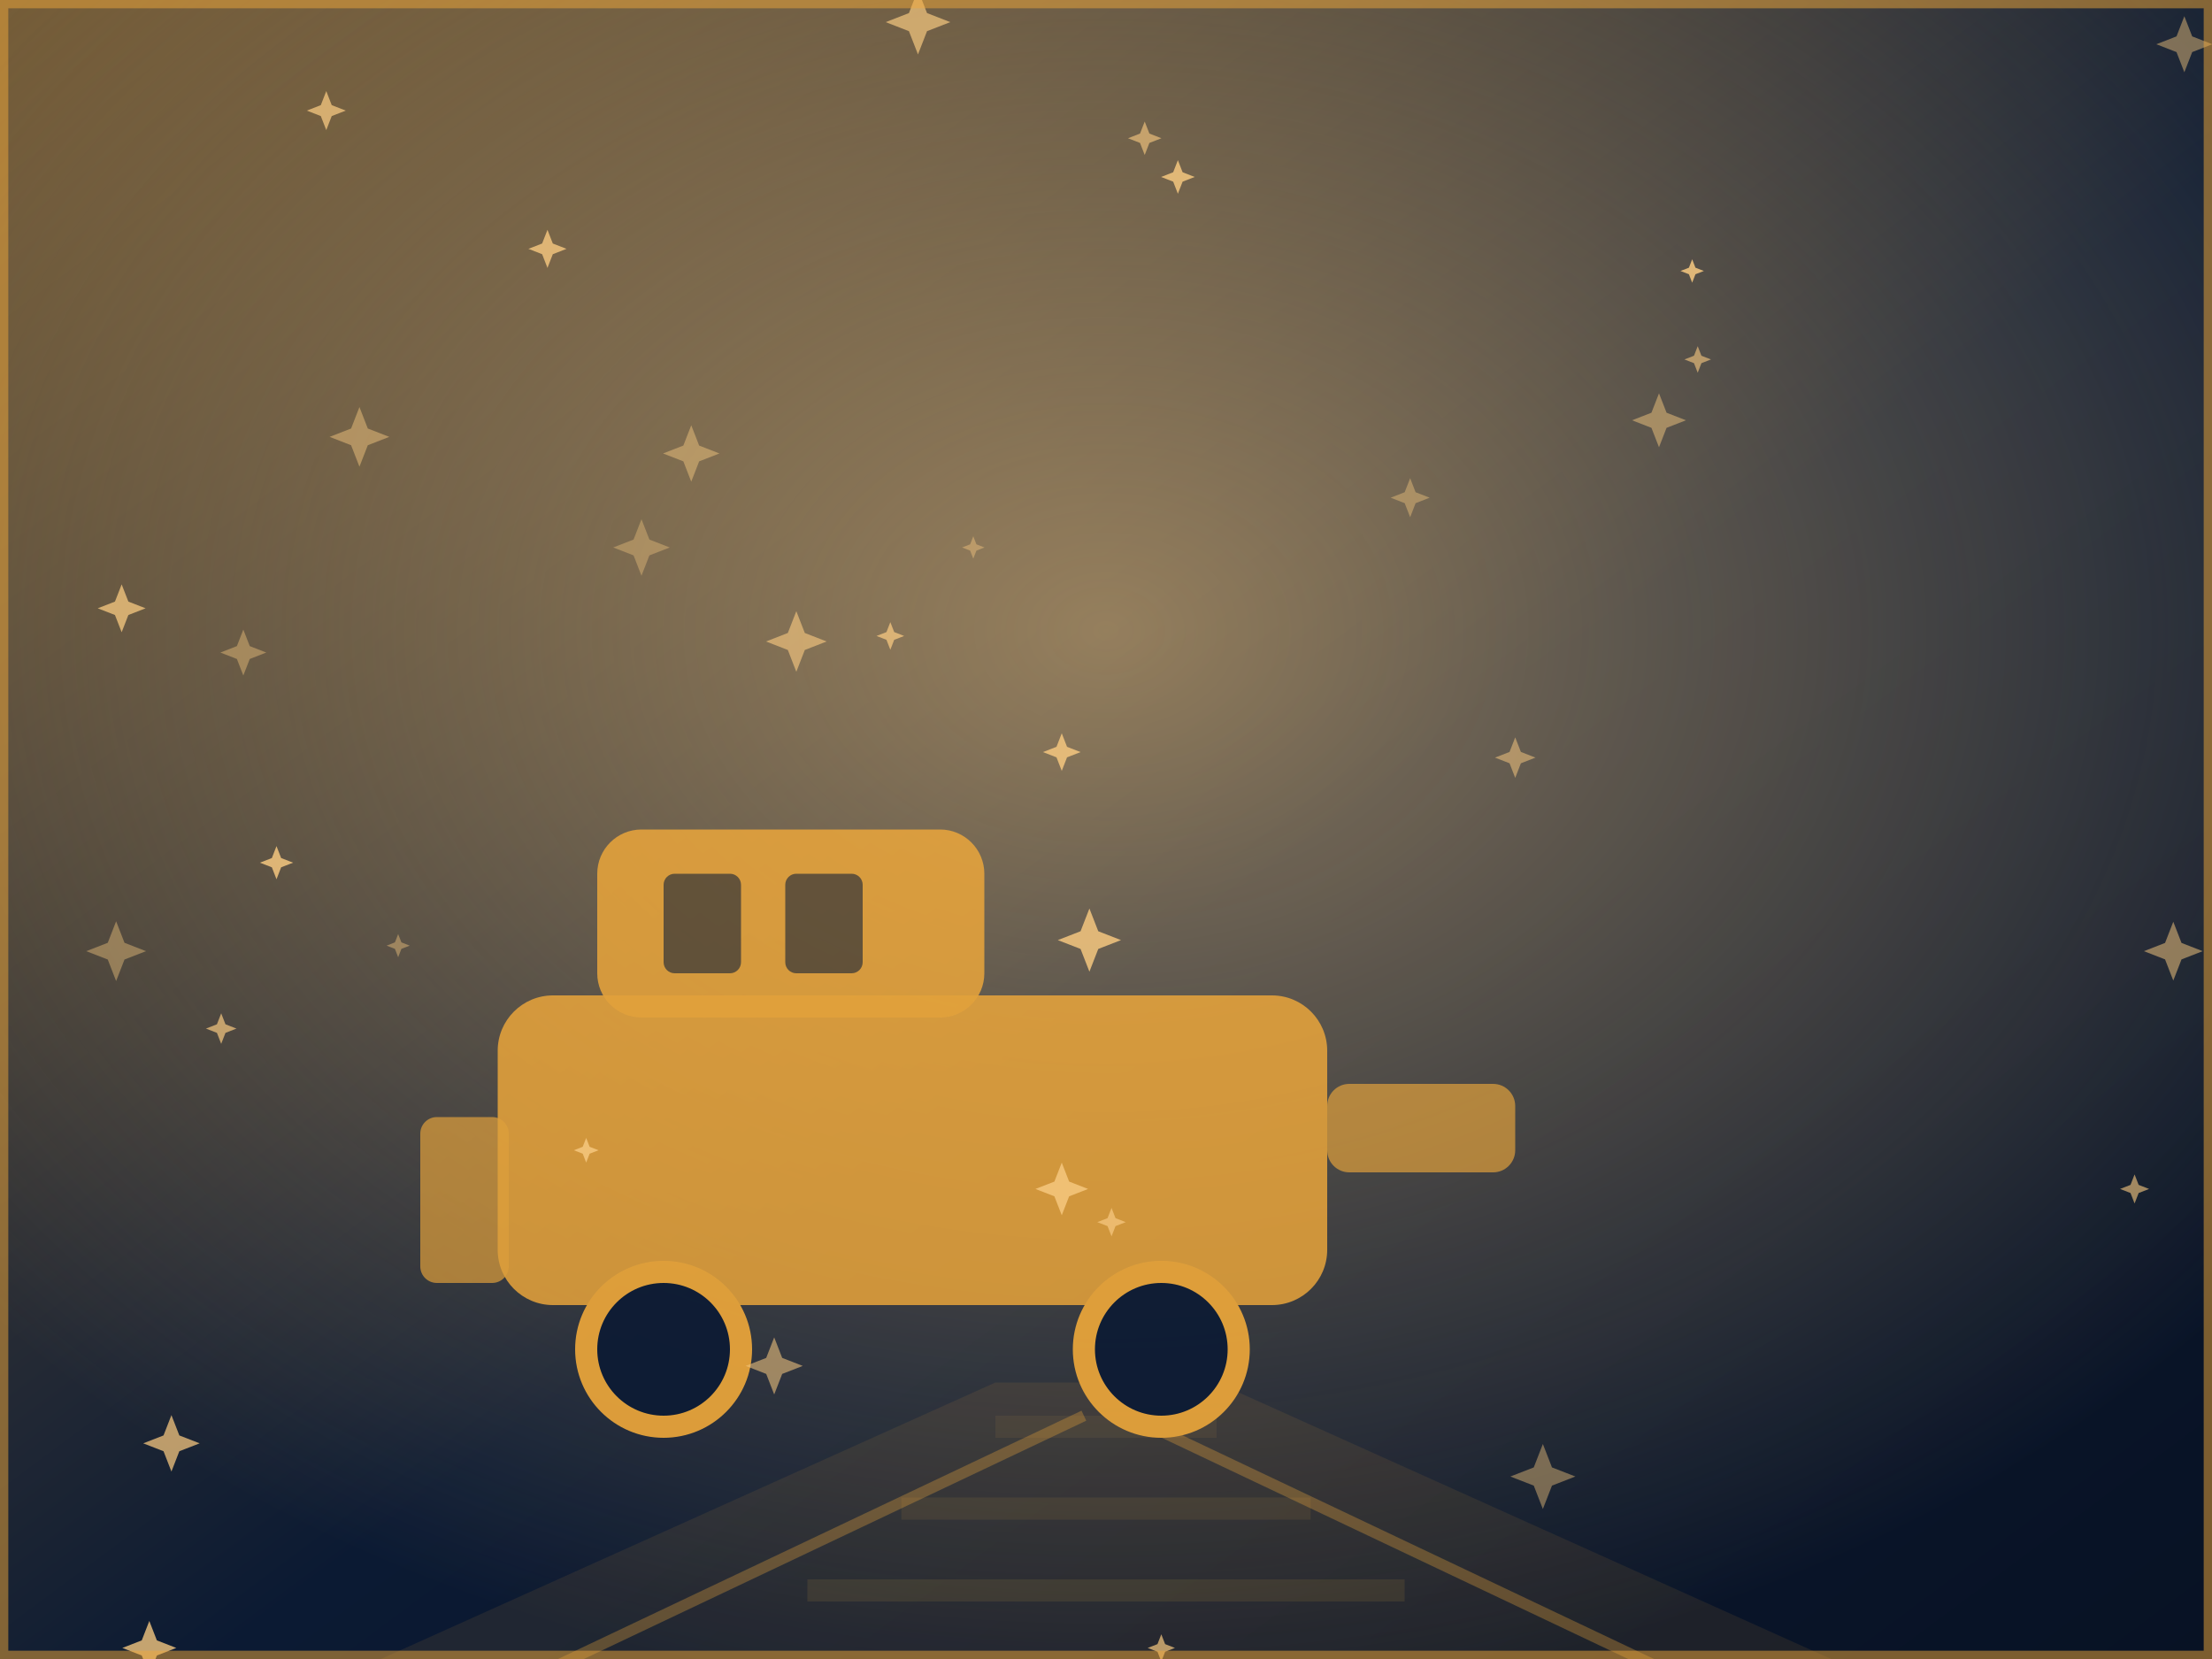
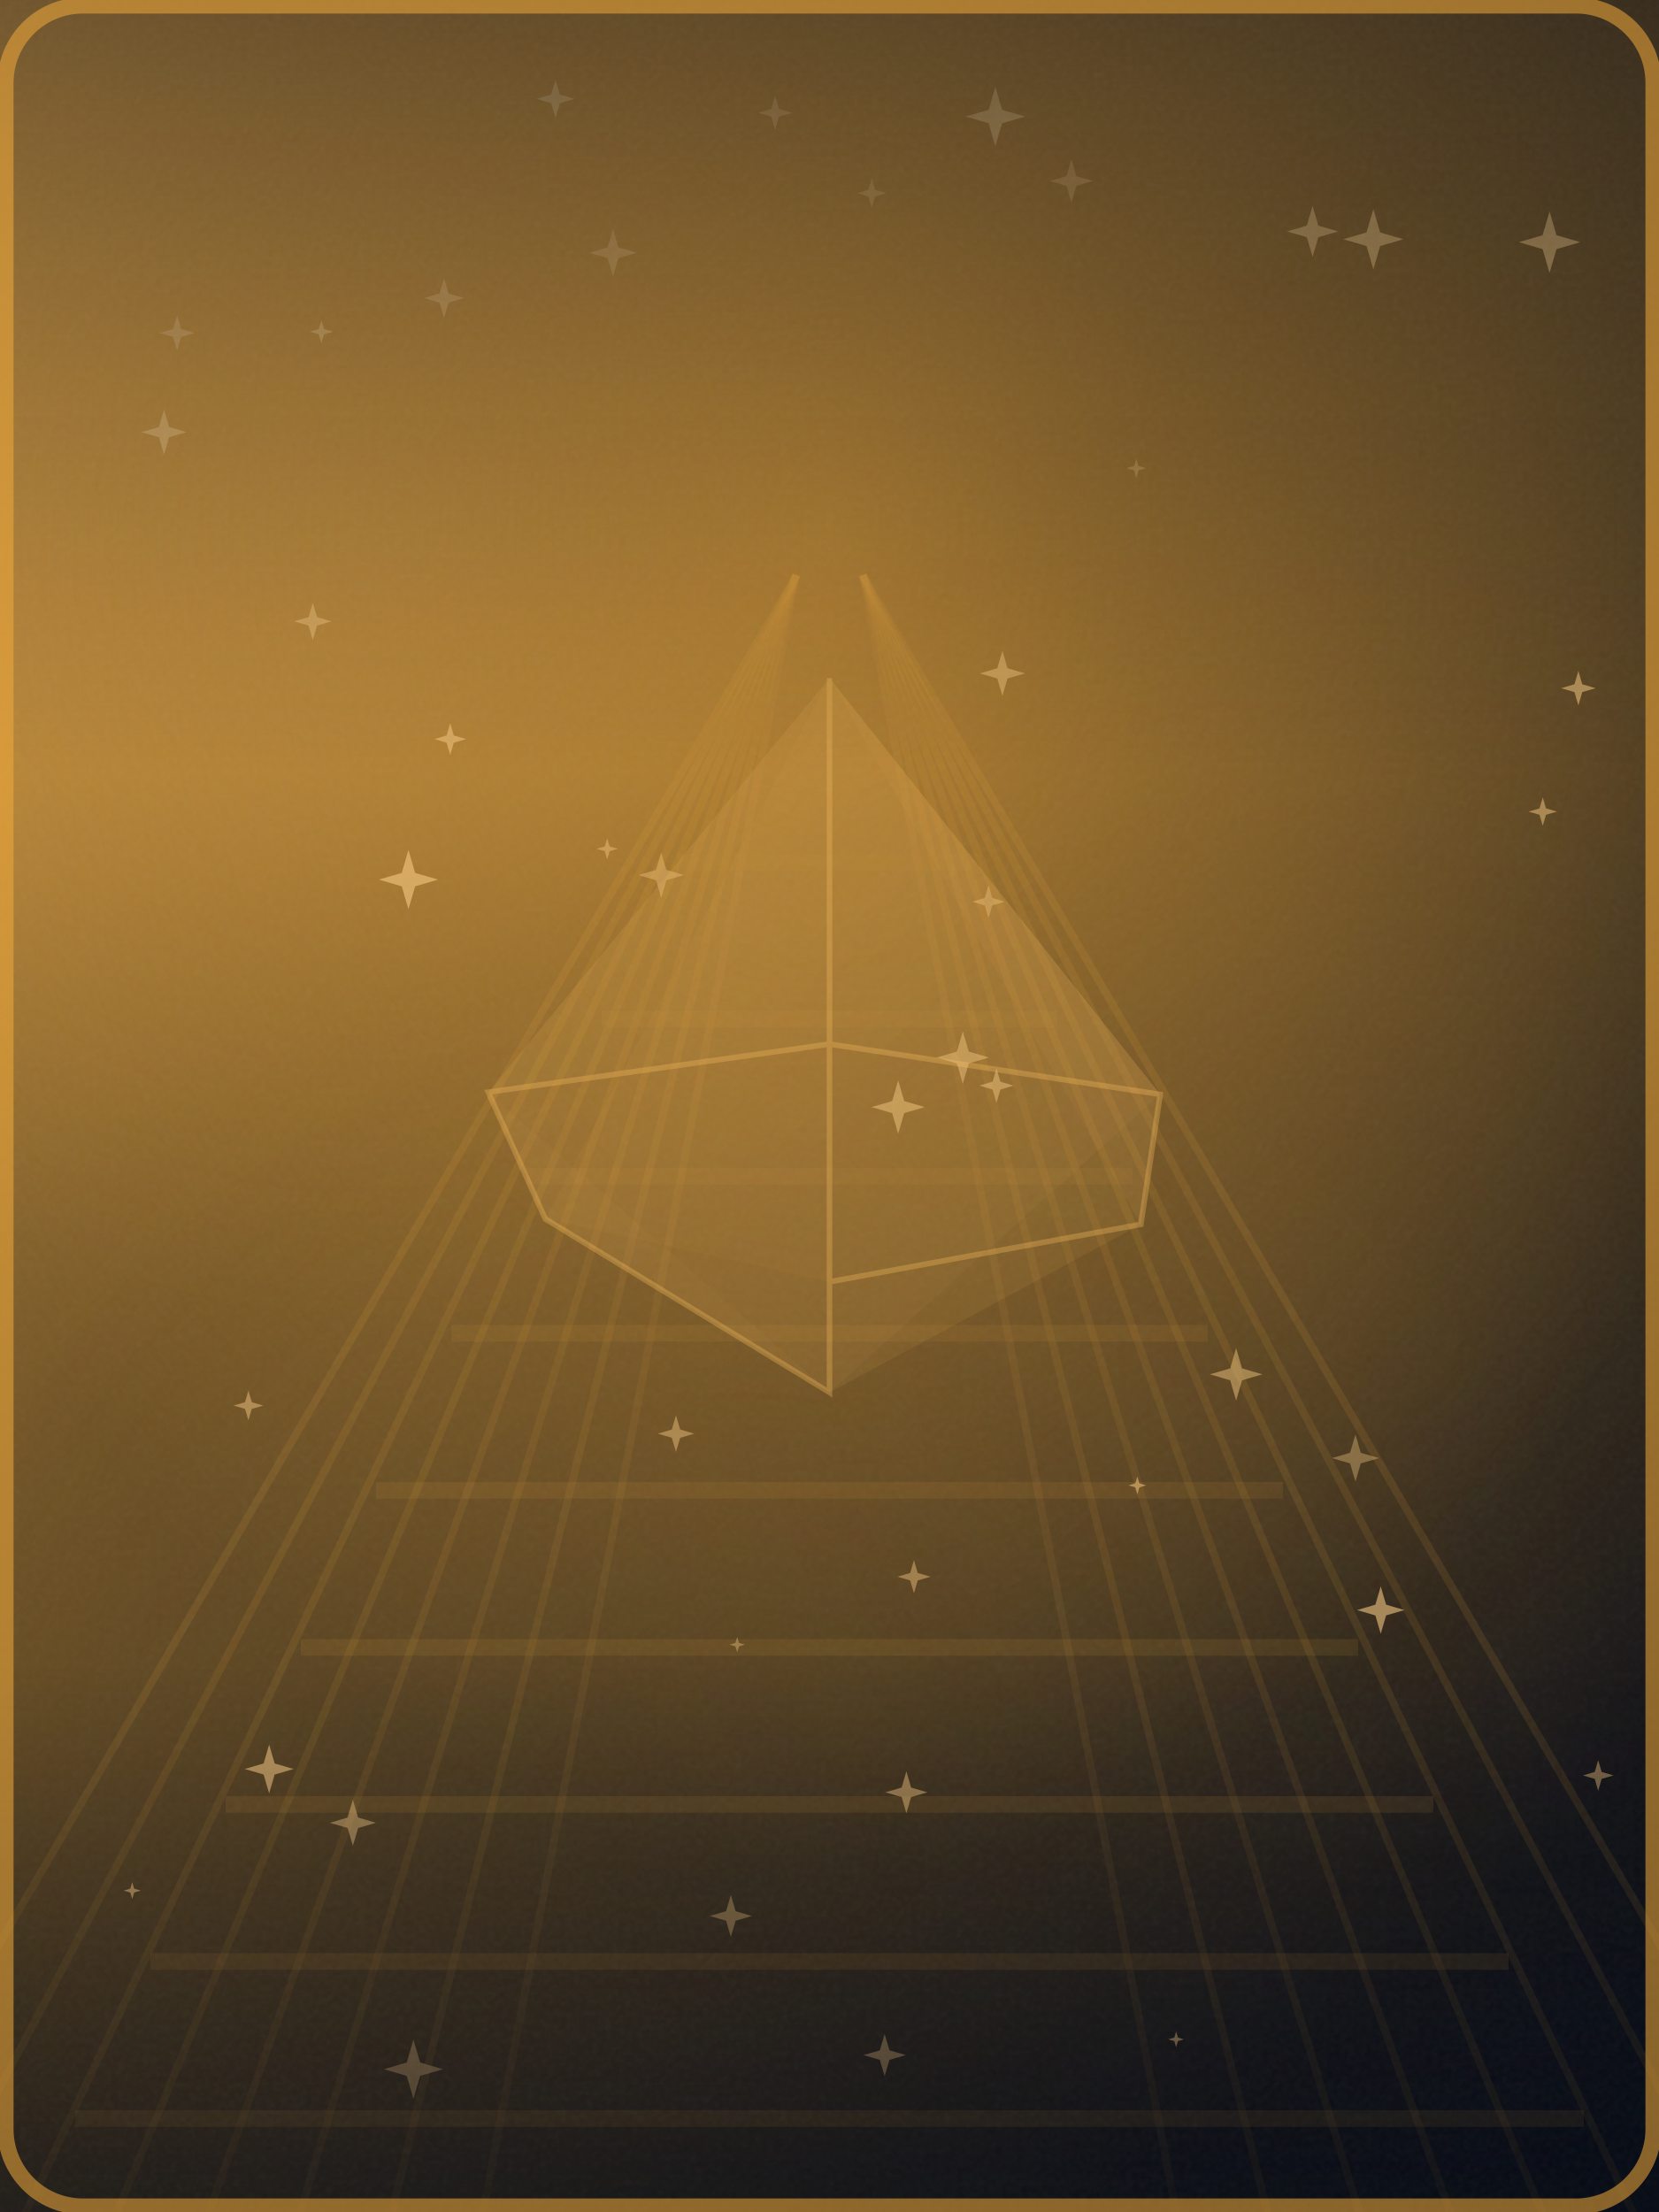
- <svg xmlns="http://www.w3.org/2000/svg" viewBox="0 0 400 300" width="400" height="300" role="img" aria-label="Légendaire">
+ <svg xmlns="http://www.w3.org/2000/svg" viewBox="0 0 300 400" width="300" height="400" role="img" aria-label="Légendaire">
  <defs>
-     <linearGradient id="bg-legendary" x1="0" y1="0" x2="1" y2="1">
-       <stop offset="0%" stop-color="#725a36" />
-       <stop offset="55%" stop-color="#0B1A33" />
-       <stop offset="100%" stop-color="#081224" />
+     <linearGradient id="bg-legendary" x1="0" y1="0" x2="0.7" y2="1">
+       <stop offset="0%" stop-color="#f1b04a" />
+       <stop offset="45%" stop-color="#6f5225" />
+       <stop offset="100%" stop-color="#060a14" />
    </linearGradient>
-     <radialGradient id="glow-legendary" cx="50%" cy="38%" r="65%">
-       <stop offset="0%" stop-color="#f5c77f" stop-opacity="0.55" />
-       <stop offset="100%" stop-color="#f5c77f" stop-opacity="0" />
+     <radialGradient id="vp-glow-legendary" cx="50%" cy="24%" r="60%">
+       <stop offset="0%" stop-color="#F0A93A" stop-opacity="0.52" />
+       <stop offset="100%" stop-color="#F0A93A" stop-opacity="0" />
    </radialGradient>
+     <radialGradient id="blob-legendary-0" cx="50%" cy="50%" r="50%">
+       <stop offset="0%" stop-color="#f3ba61" stop-opacity="0.35" />
+       <stop offset="100%" stop-color="#F0A93A" stop-opacity="0" />
+     </radialGradient>
+     <radialGradient id="blob-legendary-1" cx="50%" cy="50%" r="50%">
+       <stop offset="0%" stop-color="#F0A93A" stop-opacity="0.28" />
+       <stop offset="100%" stop-color="#F0A93A" stop-opacity="0" />
+     </radialGradient>
+     <radialGradient id="blob-legendary-2" cx="50%" cy="50%" r="50%">
+       <stop offset="0%" stop-color="#ac7d34" stop-opacity="0.4" />
+       <stop offset="100%" stop-color="#F0A93A" stop-opacity="0" />
+     </radialGradient>
+     <filter id="grain-legendary">
+       <feTurbulence type="fractalNoise" baseFrequency="0.85" numOctaves="2" stitchTiles="stitch" result="noise" />
+       <feColorMatrix in="noise" type="saturate" values="0" />
+     </filter>
+     <linearGradient id="vignette-legendary" x1="0" y1="0" x2="0" y2="1">
+       <stop offset="0%" stop-color="#060a14" stop-opacity="0.55" />
+       <stop offset="35%" stop-color="#060a14" stop-opacity="0" />
+       <stop offset="75%" stop-color="#060a14" stop-opacity="0" />
+       <stop offset="100%" stop-color="#060a14" stop-opacity="0.6" />
+     </linearGradient>
  </defs>
-   <rect width="400" height="300" fill="url(#bg-legendary)" />
-   <rect width="400" height="300" fill="url(#glow-legendary)" />
+   <rect width="300" height="400" fill="url(#bg-legendary)" />
+   <circle cx="68.1" cy="97.8" r="140.0" fill="url(#blob-legendary-0)" opacity="0.50" />
+   <circle cx="250.3" cy="240.6" r="152.0" fill="url(#blob-legendary-1)" opacity="0.40" />
+   <circle cx="135.7" cy="337.8" r="164.0" fill="url(#blob-legendary-2)" opacity="0.30" />
+   <rect width="300" height="400" fill="url(#vp-glow-legendary)" />
  <g opacity="0.9">
-     <path d="M -20 340 L 180 250 L 220 250 L 420 340 Z" fill="#F0A93A" opacity="0.10" />
-     <line x1="40" y1="330" x2="196" y2="256" stroke="#F0A93A" stroke-width="2" opacity="0.35" />
-     <line x1="360" y1="330" x2="204" y2="256" stroke="#F0A93A" stroke-width="2" opacity="0.35" />
-     <rect x="95" y="330" width="210" height="4" fill="#F0A93A" opacity="0.18" />
-     <rect x="112" y="315.2" width="176" height="4" fill="#F0A93A" opacity="0.16" />
-     <rect x="129" y="300.4" width="142" height="4" fill="#F0A93A" opacity="0.14" />
-     <rect x="146" y="285.6" width="108" height="4" fill="#F0A93A" opacity="0.12" />
-     <rect x="163" y="270.8" width="74" height="4" fill="#F0A93A" opacity="0.1" />
-     <rect x="180" y="256" width="40" height="4" fill="#F0A93A" opacity="0.08" />
-     <g transform="translate(90,150)">
-       <rect x="0" y="30" width="150" height="56" rx="10" fill="#F0A93A" opacity="0.9" />
-       <rect x="18" y="0" width="70" height="34" rx="8" fill="#F0A93A" opacity="0.9" />
-       <circle cx="30" cy="94" r="14" fill="#0B1A33" stroke="#F0A93A" stroke-width="4" />
-       <circle cx="120" cy="94" r="14" fill="#0B1A33" stroke="#F0A93A" stroke-width="4" />
-       <rect x="150" y="46" width="34" height="16" rx="4" fill="#F0A93A" opacity="0.7" />
-       <rect x="-14" y="52" width="16" height="30" rx="3" fill="#F0A93A" opacity="0.7" />
-       <rect x="30" y="8" width="14" height="18" rx="2" fill="#0B1A33" opacity="0.6" />
-       <rect x="52" y="8" width="14" height="18" rx="2" fill="#0B1A33" opacity="0.6" />
-     </g>
+     <line x1="83.5" y1="420" x2="144" y2="104" stroke="#F0A93A" stroke-width="1.4" opacity="0.08" />
+     <line x1="216.5" y1="420" x2="156" y2="104" stroke="#F0A93A" stroke-width="1.4" opacity="0.08" />
+     <line x1="65.9" y1="420" x2="144" y2="104" stroke="#F0A93A" stroke-width="1.4" opacity="0.09" />
+     <line x1="234.1" y1="420" x2="156" y2="104" stroke="#F0A93A" stroke-width="1.4" opacity="0.09" />
+     <line x1="48.2" y1="420" x2="144" y2="104" stroke="#F0A93A" stroke-width="1.4" opacity="0.09" />
+     <line x1="251.8" y1="420" x2="156" y2="104" stroke="#F0A93A" stroke-width="1.4" opacity="0.09" />
+     <line x1="30.6" y1="420" x2="144" y2="104" stroke="#F0A93A" stroke-width="1.4" opacity="0.10" />
+     <line x1="269.4" y1="420" x2="156" y2="104" stroke="#F0A93A" stroke-width="1.4" opacity="0.10" />
+     <line x1="12.9" y1="420" x2="144" y2="104" stroke="#F0A93A" stroke-width="1.4" opacity="0.11" />
+     <line x1="287.1" y1="420" x2="156" y2="104" stroke="#F0A93A" stroke-width="1.4" opacity="0.11" />
+     <line x1="-4.7" y1="420" x2="144" y2="104" stroke="#F0A93A" stroke-width="1.4" opacity="0.12" />
+     <line x1="304.7" y1="420" x2="156" y2="104" stroke="#F0A93A" stroke-width="1.4" opacity="0.12" />
+     <line x1="-22.4" y1="420" x2="144" y2="104" stroke="#F0A93A" stroke-width="1.4" opacity="0.12" />
+     <line x1="322.4" y1="420" x2="156" y2="104" stroke="#F0A93A" stroke-width="1.4" opacity="0.12" />
+     <line x1="-40.0" y1="420" x2="144" y2="104" stroke="#F0A93A" stroke-width="1.4" opacity="0.13" />
+     <line x1="340.0" y1="420" x2="156" y2="104" stroke="#F0A93A" stroke-width="1.4" opacity="0.13" />
+     <rect x="0.0" y="410.0" width="300.0" height="3" fill="#F0A93A" opacity="0.17" />
+     <rect x="13.6" y="381.6" width="272.8" height="3" fill="#F0A93A" opacity="0.16" />
+     <rect x="27.2" y="353.2" width="245.6" height="3" fill="#F0A93A" opacity="0.14" />
+     <rect x="40.8" y="324.8" width="218.4" height="3" fill="#F0A93A" opacity="0.13" />
+     <rect x="54.4" y="296.4" width="191.2" height="3" fill="#F0A93A" opacity="0.11" />
+     <rect x="68.0" y="268.0" width="164.0" height="3" fill="#F0A93A" opacity="0.10" />
+     <rect x="81.6" y="239.6" width="136.8" height="3" fill="#F0A93A" opacity="0.09" />
+     <rect x="95.2" y="211.2" width="109.6" height="3" fill="#F0A93A" opacity="0.07" />
+     <rect x="108.8" y="182.8" width="82.4" height="3" fill="#F0A93A" opacity="0.06" />
+     <rect x="122.4" y="154.4" width="55.2" height="3" fill="#F0A93A" opacity="0.04" />
  </g>
-   <g transform="translate(27 298)" opacity="0.79">
-     <path d="M0 -4.881 L1.367 -1.367 L4.881 0 L1.367 1.367 L0 4.881 L-1.367 1.367 L-4.881 0 L-1.367 -1.367 Z" fill="#f5c77f" />
+   <g>
+     <path d="M150.0 122.6 L150.0 231.8 L206.3 221.4 Z" fill="#f2b658" opacity="0.05" />
+     <path d="M150.0 251.8 L150.0 231.8 L206.3 221.4 Z" fill="#f2b658" opacity="0.03" />
+     <path d="M150.0 122.6 L206.3 221.4 L209.8 197.9 Z" fill="#f2b658" opacity="0.10" />
+     <path d="M150.0 251.8 L206.3 221.4 L209.8 197.9 Z" fill="#f2b658" opacity="0.07" />
+     <path d="M150.0 122.6 L209.8 197.9 L150.0 188.8 Z" fill="#f2b658" opacity="0.15" />
+     <path d="M150.0 251.8 L209.8 197.9 L150.0 188.8 Z" fill="#f2b658" opacity="0.11" />
+     <path d="M150.0 122.6 L150.0 188.8 L88.3 197.5 Z" fill="#f2b658" opacity="0.05" />
+     <path d="M150.0 251.8 L150.0 188.8 L88.3 197.5 Z" fill="#f2b658" opacity="0.03" />
+     <path d="M150.0 122.6 L88.3 197.5 L98.6 220.4 Z" fill="#f2b658" opacity="0.10" />
+     <path d="M150.0 251.8 L88.3 197.5 L98.6 220.4 Z" fill="#f2b658" opacity="0.07" />
+     <path d="M150.0 122.6 L98.6 220.4 L150.0 231.8 Z" fill="#f2b658" opacity="0.15" />
+     <path d="M150.0 251.8 L98.6 220.4 L150.0 231.8 Z" fill="#f2b658" opacity="0.11" />
+     <path d="M150.0 122.6 L150.0 231.8 L206.3 221.4 L209.8 197.9 L150.0 188.8 L88.3 197.5 L98.6 220.4 L150.0 251.8 Z" fill="none" stroke="#f2b658" stroke-width="1" opacity="0.35" />
  </g>
-   <g transform="translate(21 172)" opacity="0.42">
-     <path d="M0 -5.404 L1.513 -1.513 L5.404 0 L1.513 1.513 L0 5.404 L-1.513 1.513 L-5.404 0 L-1.513 -1.513 Z" fill="#f5c77f" />
+   <g>
+     <path d="M178.75 160.10 L179.43 162.39 L181.72 163.06 L179.43 163.73 L178.75 166.02 L178.08 163.73 L175.79 163.06 L178.08 162.39 Z" fill="#f5c77f" opacity="0.39" />
+     <path d="M245.11 259.41 L246.07 262.71 L249.37 263.67 L246.07 264.63 L245.11 267.93 L244.14 264.63 L240.85 263.67 L244.14 262.71 Z" fill="#f5c77f" opacity="0.37" />
+     <path d="M73.86 153.71 L75.07 157.85 L79.21 159.06 L75.07 160.28 L73.86 164.42 L72.65 160.28 L68.51 159.06 L72.65 157.85 Z" fill="#f5c77f" opacity="0.61" />
+     <path d="M109.80 151.59 L110.23 153.06 L111.71 153.49 L110.23 153.92 L109.80 155.39 L109.37 153.92 L107.90 153.49 L109.37 153.06 Z" fill="#f5c77f" opacity="0.45" />
+     <path d="M58.11 57.86 L58.59 59.50 L60.23 59.98 L58.59 60.45 L58.11 62.09 L57.64 60.45 L56.00 59.98 L57.64 59.50 Z" fill="#f5c77f" opacity="0.63" />
+     <path d="M56.56 108.99 L57.33 111.60 L59.93 112.36 L57.33 113.12 L56.56 115.73 L55.80 113.12 L53.20 112.36 L55.80 111.60 Z" fill="#f5c77f" opacity="0.52" />
+     <path d="M122.24 255.95 L122.99 258.50 L125.54 259.25 L122.99 260.00 L122.24 262.55 L121.49 260.00 L118.94 259.25 L121.49 258.50 Z" fill="#f5c77f" opacity="0.45" />
+     <path d="M140.17 17.35 L140.86 19.72 L143.23 20.41 L140.86 21.10 L140.17 23.46 L139.48 21.10 L137.12 20.41 L139.48 19.72 Z" fill="#f5c77f" opacity="0.48" />
+     <path d="M81.41 130.77 L82.06 133.00 L84.30 133.65 L82.06 134.30 L81.41 136.53 L80.76 134.30 L78.53 133.65 L80.76 133.00 Z" fill="#f5c77f" opacity="0.57" />
+     <path d="M23.91 340.34 L24.26 341.53 L25.45 341.88 L24.26 342.23 L23.91 343.42 L23.56 342.23 L22.37 341.88 L23.56 341.53 Z" fill="#f5c77f" opacity="0.64" />
+     <path d="M280.21 38.24 L281.46 42.54 L285.76 43.79 L281.46 45.05 L280.21 49.34 L278.95 45.05 L274.66 43.79 L278.95 42.54 Z" fill="#f5c77f" opacity="0.64" />
+     <path d="M44.92 251.48 L45.53 253.56 L47.60 254.17 L45.53 254.77 L44.92 256.85 L44.31 254.77 L42.24 254.17 L44.31 253.56 Z" fill="#f5c77f" opacity="0.48" />
+     <path d="M278.98 144.19 L279.56 146.18 L281.54 146.76 L279.56 147.34 L278.98 149.33 L278.40 147.34 L276.41 146.76 L278.40 146.18 Z" fill="#f5c77f" opacity="0.50" />
+     <path d="M174.11 186.50 L175.18 190.16 L178.84 191.23 L175.18 192.30 L174.11 195.96 L173.04 192.30 L169.38 191.23 L173.04 190.16 Z" fill="#f5c77f" opacity="0.46" />
+     <path d="M74.76 368.84 L75.97 372.97 L80.09 374.18 L75.97 375.38 L74.76 379.51 L73.55 375.38 L69.42 374.18 L73.55 372.97 Z" fill="#f5c77f" opacity="0.46" />
+     <path d="M162.42 195.38 L163.51 199.11 L167.23 200.20 L163.51 201.28 L162.42 205.01 L161.33 201.28 L157.61 200.20 L161.33 199.11 Z" fill="#f5c77f" opacity="0.49" />
+     <path d="M180.20 193.21 L180.90 195.61 L183.30 196.31 L180.90 197.02 L180.20 199.42 L179.49 197.02 L177.09 196.31 L179.49 195.61 Z" fill="#f5c77f" opacity="0.48" />
+     <path d="M133.31 295.99 L133.63 297.08 L134.72 297.40 L133.63 297.72 L133.31 298.81 L132.99 297.72 L131.90 297.40 L132.99 297.08 Z" fill="#f5c77f" opacity="0.38" />
+     <path d="M181.27 117.68 L182.19 120.84 L185.36 121.77 L182.19 122.69 L181.27 125.85 L180.34 122.69 L177.18 121.77 L180.34 120.84 Z" fill="#f5c77f" opacity="0.49" />
+     <path d="M285.42 121.33 L286.12 123.74 L288.54 124.45 L286.12 125.15 L285.42 127.57 L284.71 125.15 L282.30 124.45 L284.71 123.74 Z" fill="#f5c77f" opacity="0.58" />
+     <path d="M163.90 320.31 L164.76 323.25 L167.70 324.11 L164.76 324.96 L163.90 327.90 L163.05 324.96 L160.11 324.11 L163.05 323.25 Z" fill="#f5c77f" opacity="0.52" />
+     <path d="M29.66 74.07 L30.58 77.22 L33.73 78.14 L30.58 79.06 L29.66 82.22 L28.74 79.06 L25.59 78.14 L28.74 77.22 Z" fill="#f5c77f" opacity="0.60" />
+     <path d="M205.67 266.98 L206.03 268.23 L207.28 268.60 L206.03 268.97 L205.67 270.22 L205.30 268.97 L204.05 268.60 L205.30 268.23 Z" fill="#f5c77f" opacity="0.52" />
+     <path d="M100.45 14.43 L101.23 17.09 L103.88 17.87 L101.23 18.65 L100.45 21.31 L99.67 18.65 L97.01 17.87 L99.67 17.09 Z" fill="#f5c77f" opacity="0.65" />
+     <path d="M32.04 57.04 L32.75 59.50 L35.21 60.21 L32.75 60.93 L32.04 63.38 L31.32 60.93 L28.87 60.21 L31.32 59.50 Z" fill="#f5c77f" opacity="0.51" />
+     <path d="M110.85 41.42 L111.82 44.74 L115.14 45.71 L111.82 46.68 L110.85 50.00 L109.88 46.68 L106.57 45.71 L109.88 44.74 Z" fill="#f5c77f" opacity="0.43" />
+     <path d="M48.67 315.48 L49.67 318.89 L53.09 319.89 L49.67 320.89 L48.67 324.31 L47.67 320.89 L44.25 319.89 L47.67 318.89 Z" fill="#f5c77f" opacity="0.63" />
+     <path d="M159.97 367.81 L160.84 370.76 L163.79 371.62 L160.84 372.49 L159.97 375.44 L159.11 372.49 L156.15 371.62 L159.11 370.76 Z" fill="#f5c77f" opacity="0.49" />
+     <path d="M248.34 37.83 L249.57 42.03 L253.77 43.26 L249.57 44.49 L248.34 48.69 L247.11 44.49 L242.91 43.26 L247.11 42.03 Z" fill="#f5c77f" opacity="0.63" />
+     <path d="M212.68 367.36 L213.01 368.46 L214.11 368.78 L213.01 369.10 L212.68 370.20 L212.36 369.10 L211.26 368.78 L212.36 368.46 Z" fill="#f5c77f" opacity="0.62" />
+     <path d="M132.16 342.67 L133.02 345.61 L135.96 346.47 L133.02 347.33 L132.16 350.26 L131.30 347.33 L128.36 346.47 L131.30 345.61 Z" fill="#f5c77f" opacity="0.42" />
+     <path d="M193.74 28.83 L194.62 31.85 L197.63 32.73 L194.62 33.61 L193.74 36.62 L192.86 33.61 L189.84 32.73 L192.86 31.85 Z" fill="#f5c77f" opacity="0.39" />
+     <path d="M157.64 32.26 L158.24 34.32 L160.31 34.93 L158.24 35.53 L157.64 37.59 L157.04 35.53 L154.98 34.93 L157.04 34.32 Z" fill="#f5c77f" opacity="0.38" />
+     <path d="M119.57 154.13 L120.50 157.31 L123.68 158.24 L120.50 159.17 L119.57 162.35 L118.64 159.17 L115.46 158.24 L118.64 157.31 Z" fill="#f5c77f" opacity="0.39" />
+     <path d="M249.68 286.87 L250.65 290.18 L253.96 291.15 L250.65 292.12 L249.68 295.43 L248.71 292.12 L245.40 291.15 L248.71 290.18 Z" fill="#f5c77f" opacity="0.60" />
+     <path d="M80.30 50.27 L81.12 53.07 L83.93 53.89 L81.12 54.71 L80.30 57.52 L79.48 54.71 L76.67 53.89 L79.48 53.07 Z" fill="#f5c77f" opacity="0.51" />
+     <path d="M179.99 15.72 L181.21 19.86 L185.35 21.07 L181.21 22.29 L179.99 26.43 L178.78 22.29 L174.64 21.07 L178.78 19.86 Z" fill="#f5c77f" opacity="0.63" />
+     <path d="M63.81 325.44 L64.76 328.67 L67.99 329.62 L64.76 330.56 L63.81 333.79 L62.87 330.56 L59.64 329.62 L62.87 328.67 Z" fill="#f5c77f" opacity="0.50" />
+     <path d="M205.49 82.92 L205.88 84.26 L207.23 84.66 L205.88 85.05 L205.49 86.40 L205.10 85.05 L203.75 84.66 L205.10 84.26 Z" fill="#f5c77f" opacity="0.35" />
+     <path d="M289.00 318.29 L289.63 320.43 L291.77 321.05 L289.63 321.68 L289.00 323.81 L288.38 321.68 L286.24 321.05 L288.38 320.43 Z" fill="#f5c77f" opacity="0.46" />
+     <path d="M237.36 37.24 L238.40 40.81 L241.97 41.85 L238.40 42.89 L237.36 46.46 L236.32 42.89 L232.75 41.85 L236.32 40.81 Z" fill="#f5c77f" opacity="0.60" />
+     <path d="M165.27 282.12 L165.95 284.44 L168.27 285.12 L165.95 285.80 L165.27 288.12 L164.59 285.80 L162.27 285.12 L164.59 284.44 Z" fill="#f5c77f" opacity="0.44" />
+     <path d="M223.53 243.78 L224.60 247.45 L228.27 248.52 L224.60 249.60 L223.53 253.27 L222.46 249.60 L218.79 248.52 L222.46 247.45 Z" fill="#f5c77f" opacity="0.47" />
  </g>
-   <g transform="translate(393 172)" opacity="0.52">
-     <path d="M0 -5.318 L1.489 -1.489 L5.318 0 L1.489 1.489 L0 5.318 L-1.489 1.489 L-5.318 0 L-1.489 -1.489 Z" fill="#f5c77f" />
-   </g>
-   <g transform="translate(161 115)" opacity="0.76">
-     <path d="M0 -2.5 L0.7 -0.7 L2.5 0 L0.7 0.7 L0 2.5 L-0.7 0.7 L-2.5 0 L-0.7 -0.7 Z" fill="#f5c77f" />
-   </g>
-   <g transform="translate(106 208)" opacity="0.84">
-     <path d="M0 -2.233 L0.625 -0.625 L2.233 0 L0.625 0.625 L0 2.233 L-0.625 0.625 L-2.233 0 L-0.625 -0.625 Z" fill="#f5c77f" />
-   </g>
-   <g transform="translate(192 215)" opacity="0.84">
-     <path d="M0 -4.764 L1.334 -1.334 L4.764 0 L1.334 1.334 L0 4.764 L-1.334 1.334 L-4.764 0 L-1.334 -1.334 Z" fill="#f5c77f" />
-   </g>
-   <g transform="translate(59 20)" opacity="0.76">
-     <path d="M0 -3.526 L0.987 -0.987 L3.526 0 L0.987 0.987 L0 3.526 L-0.987 0.987 L-3.526 0 L-0.987 -0.987 Z" fill="#f5c77f" />
-   </g>
-   <g transform="translate(176 99)" opacity="0.44">
-     <path d="M0 -2.024 L0.567 -0.567 L2.024 0 L0.567 0.567 L0 2.024 L-0.567 0.567 L-2.024 0 L-0.567 -0.567 Z" fill="#f5c77f" />
-   </g>
-   <g transform="translate(65 79)" opacity="0.48">
-     <path d="M0 -5.395 L1.511 -1.511 L5.395 0 L1.511 1.511 L0 5.395 L-1.511 1.511 L-5.395 0 L-1.511 -1.511 Z" fill="#f5c77f" />
-   </g>
-   <g transform="translate(386 215)" opacity="0.62">
-     <path d="M0 -2.626 L0.735 -0.735 L2.626 0 L0.735 0.735 L0 2.626 L-0.735 0.735 L-2.626 0 L-0.735 -0.735 Z" fill="#f5c77f" />
-   </g>
-   <g transform="translate(99 45)" opacity="0.82">
-     <path d="M0 -3.445 L0.965 -0.965 L3.445 0 L0.965 0.965 L0 3.445 L-0.965 0.965 L-3.445 0 L-0.965 -0.965 Z" fill="#f5c77f" />
-   </g>
-   <g transform="translate(279 267)" opacity="0.43">
-     <path d="M0 -5.878 L1.646 -1.646 L5.878 0 L1.646 1.646 L0 5.878 L-1.646 1.646 L-5.878 0 L-1.646 -1.646 Z" fill="#f5c77f" />
-   </g>
-   <g transform="translate(210 298)" opacity="0.71">
-     <path d="M0 -2.467 L0.691 -0.691 L2.467 0 L0.691 0.691 L0 2.467 L-0.691 0.691 L-2.467 0 L-0.691 -0.691 Z" fill="#f5c77f" />
-   </g>
-   <g transform="translate(140 247)" opacity="0.57">
-     <path d="M0 -5.163 L1.446 -1.446 L5.163 0 L1.446 1.446 L0 5.163 L-1.446 1.446 L-5.163 0 L-1.446 -1.446 Z" fill="#f5c77f" />
-   </g>
-   <g transform="translate(300 76)" opacity="0.49">
-     <path d="M0 -4.879 L1.366 -1.366 L4.879 0 L1.366 1.366 L0 4.879 L-1.366 1.366 L-4.879 0 L-1.366 -1.366 Z" fill="#f5c77f" />
-   </g>
-   <g transform="translate(197 170)" opacity="0.85">
-     <path d="M0 -5.715 L1.6 -1.6 L5.715 0 L1.6 1.6 L0 5.715 L-1.6 1.6 L-5.715 0 L-1.6 -1.6 Z" fill="#f5c77f" />
-   </g>
-   <g transform="translate(166 4)" opacity="0.70">
-     <path d="M0 -5.843 L1.636 -1.636 L5.843 0 L1.636 1.636 L0 5.843 L-1.636 1.636 L-5.843 0 L-1.636 -1.636 Z" fill="#f5c77f" />
-   </g>
-   <g transform="translate(395 8)" opacity="0.46">
-     <path d="M0 -5.066 L1.418 -1.418 L5.066 0 L1.418 1.418 L0 5.066 L-1.418 1.418 L-5.066 0 L-1.418 -1.418 Z" fill="#f5c77f" />
-   </g>
-   <g transform="translate(213 32)" opacity="0.84">
-     <path d="M0 -3.038 L0.851 -0.851 L3.038 0 L0.851 0.851 L0 3.038 L-0.851 0.851 L-3.038 0 L-0.851 -0.851 Z" fill="#f5c77f" />
-   </g>
-   <g transform="translate(44 118)" opacity="0.42">
-     <path d="M0 -4.153 L1.163 -1.163 L4.153 0 L1.163 1.163 L0 4.153 L-1.163 1.163 L-4.153 0 L-1.163 -1.163 Z" fill="#f5c77f" />
-   </g>
-   <g transform="translate(31 261)" opacity="0.74">
-     <path d="M0 -5.104 L1.429 -1.429 L5.104 0 L1.429 1.429 L0 5.104 L-1.429 1.429 L-5.104 0 L-1.429 -1.429 Z" fill="#f5c77f" />
-   </g>
-   <g transform="translate(125 82)" opacity="0.47">
-     <path d="M0 -5.101 L1.428 -1.428 L5.101 0 L1.428 1.428 L0 5.101 L-1.428 1.428 L-5.101 0 L-1.428 -1.428 Z" fill="#f5c77f" />
-   </g>
-   <g transform="translate(40 186)" opacity="0.71">
-     <path d="M0 -2.76 L0.773 -0.773 L2.76 0 L0.773 0.773 L0 2.76 L-0.773 0.773 L-2.76 0 L-0.773 -0.773 Z" fill="#f5c77f" />
-   </g>
-   <g transform="translate(274 137)" opacity="0.53">
-     <path d="M0 -3.661 L1.025 -1.025 L3.661 0 L1.025 1.025 L0 3.661 L-1.025 1.025 L-3.661 0 L-1.025 -1.025 Z" fill="#f5c77f" />
-   </g>
-   <g transform="translate(201 221)" opacity="0.74">
-     <path d="M0 -2.571 L0.72 -0.72 L2.571 0 L0.72 0.72 L0 2.571 L-0.72 0.72 L-2.571 0 L-0.72 -0.72 Z" fill="#f5c77f" />
-   </g>
-   <g transform="translate(22 110)" opacity="0.77">
-     <path d="M0 -4.329 L1.212 -1.212 L4.329 0 L1.212 1.212 L0 4.329 L-1.212 1.212 L-4.329 0 L-1.212 -1.212 Z" fill="#f5c77f" />
-   </g>
-   <g transform="translate(192 136)" opacity="0.84">
-     <path d="M0 -3.404 L0.953 -0.953 L3.404 0 L0.953 0.953 L0 3.404 L-0.953 0.953 L-3.404 0 L-0.953 -0.953 Z" fill="#f5c77f" />
-   </g>
-   <g transform="translate(306 49)" opacity="0.86">
-     <path d="M0 -2.116 L0.592 -0.592 L2.116 0 L0.592 0.592 L0 2.116 L-0.592 0.592 L-2.116 0 L-0.592 -0.592 Z" fill="#f5c77f" />
-   </g>
-   <g transform="translate(255 90)" opacity="0.42">
-     <path d="M0 -3.528 L0.988 -0.988 L3.528 0 L0.988 0.988 L0 3.528 L-0.988 0.988 L-3.528 0 L-0.988 -0.988 Z" fill="#f5c77f" />
-   </g>
-   <g transform="translate(50 156)" opacity="0.85">
-     <path d="M0 -2.998 L0.839 -0.839 L2.998 0 L0.839 0.839 L0 2.998 L-0.839 0.839 L-2.998 0 L-0.839 -0.839 Z" fill="#f5c77f" />
-   </g>
-   <g transform="translate(307 65)" opacity="0.62">
-     <path d="M0 -2.401 L0.672 -0.672 L2.401 0 L0.672 0.672 L0 2.401 L-0.672 0.672 L-2.401 0 L-0.672 -0.672 Z" fill="#f5c77f" />
-   </g>
-   <g transform="translate(207 25)" opacity="0.64">
-     <path d="M0 -3.023 L0.847 -0.847 L3.023 0 L0.847 0.847 L0 3.023 L-0.847 0.847 L-3.023 0 L-0.847 -0.847 Z" fill="#f5c77f" />
-   </g>
-   <g transform="translate(116 99)" opacity="0.38">
-     <path d="M0 -5.11 L1.431 -1.431 L5.11 0 L1.431 1.431 L0 5.11 L-1.431 1.431 L-5.11 0 L-1.431 -1.431 Z" fill="#f5c77f" />
-   </g>
-   <g transform="translate(72 171)" opacity="0.43">
-     <path d="M0 -2.094 L0.586 -0.586 L2.094 0 L0.586 0.586 L0 2.094 L-0.586 0.586 L-2.094 0 L-0.586 -0.586 Z" fill="#f5c77f" />
-   </g>
-   <g transform="translate(144 116)" opacity="0.64">
-     <path d="M0 -5.481 L1.535 -1.535 L5.481 0 L1.535 1.535 L0 5.481 L-1.535 1.535 L-5.481 0 L-1.535 -1.535 Z" fill="#f5c77f" />
-   </g>
-   <rect x="0" y="0" width="400" height="300" fill="none" stroke="#F0A93A" stroke-opacity="0.5" stroke-width="3" />
+   <rect width="300" height="400" fill="url(#vignette-legendary)" />
+   <rect width="300" height="400" fill="#060a14" opacity="0.05" filter="url(#grain-legendary)" />
+   <rect x="1" y="1" width="298" height="398" rx="14" fill="none" stroke="#F0A93A" stroke-opacity="0.55" stroke-width="2.90" />
</svg>
